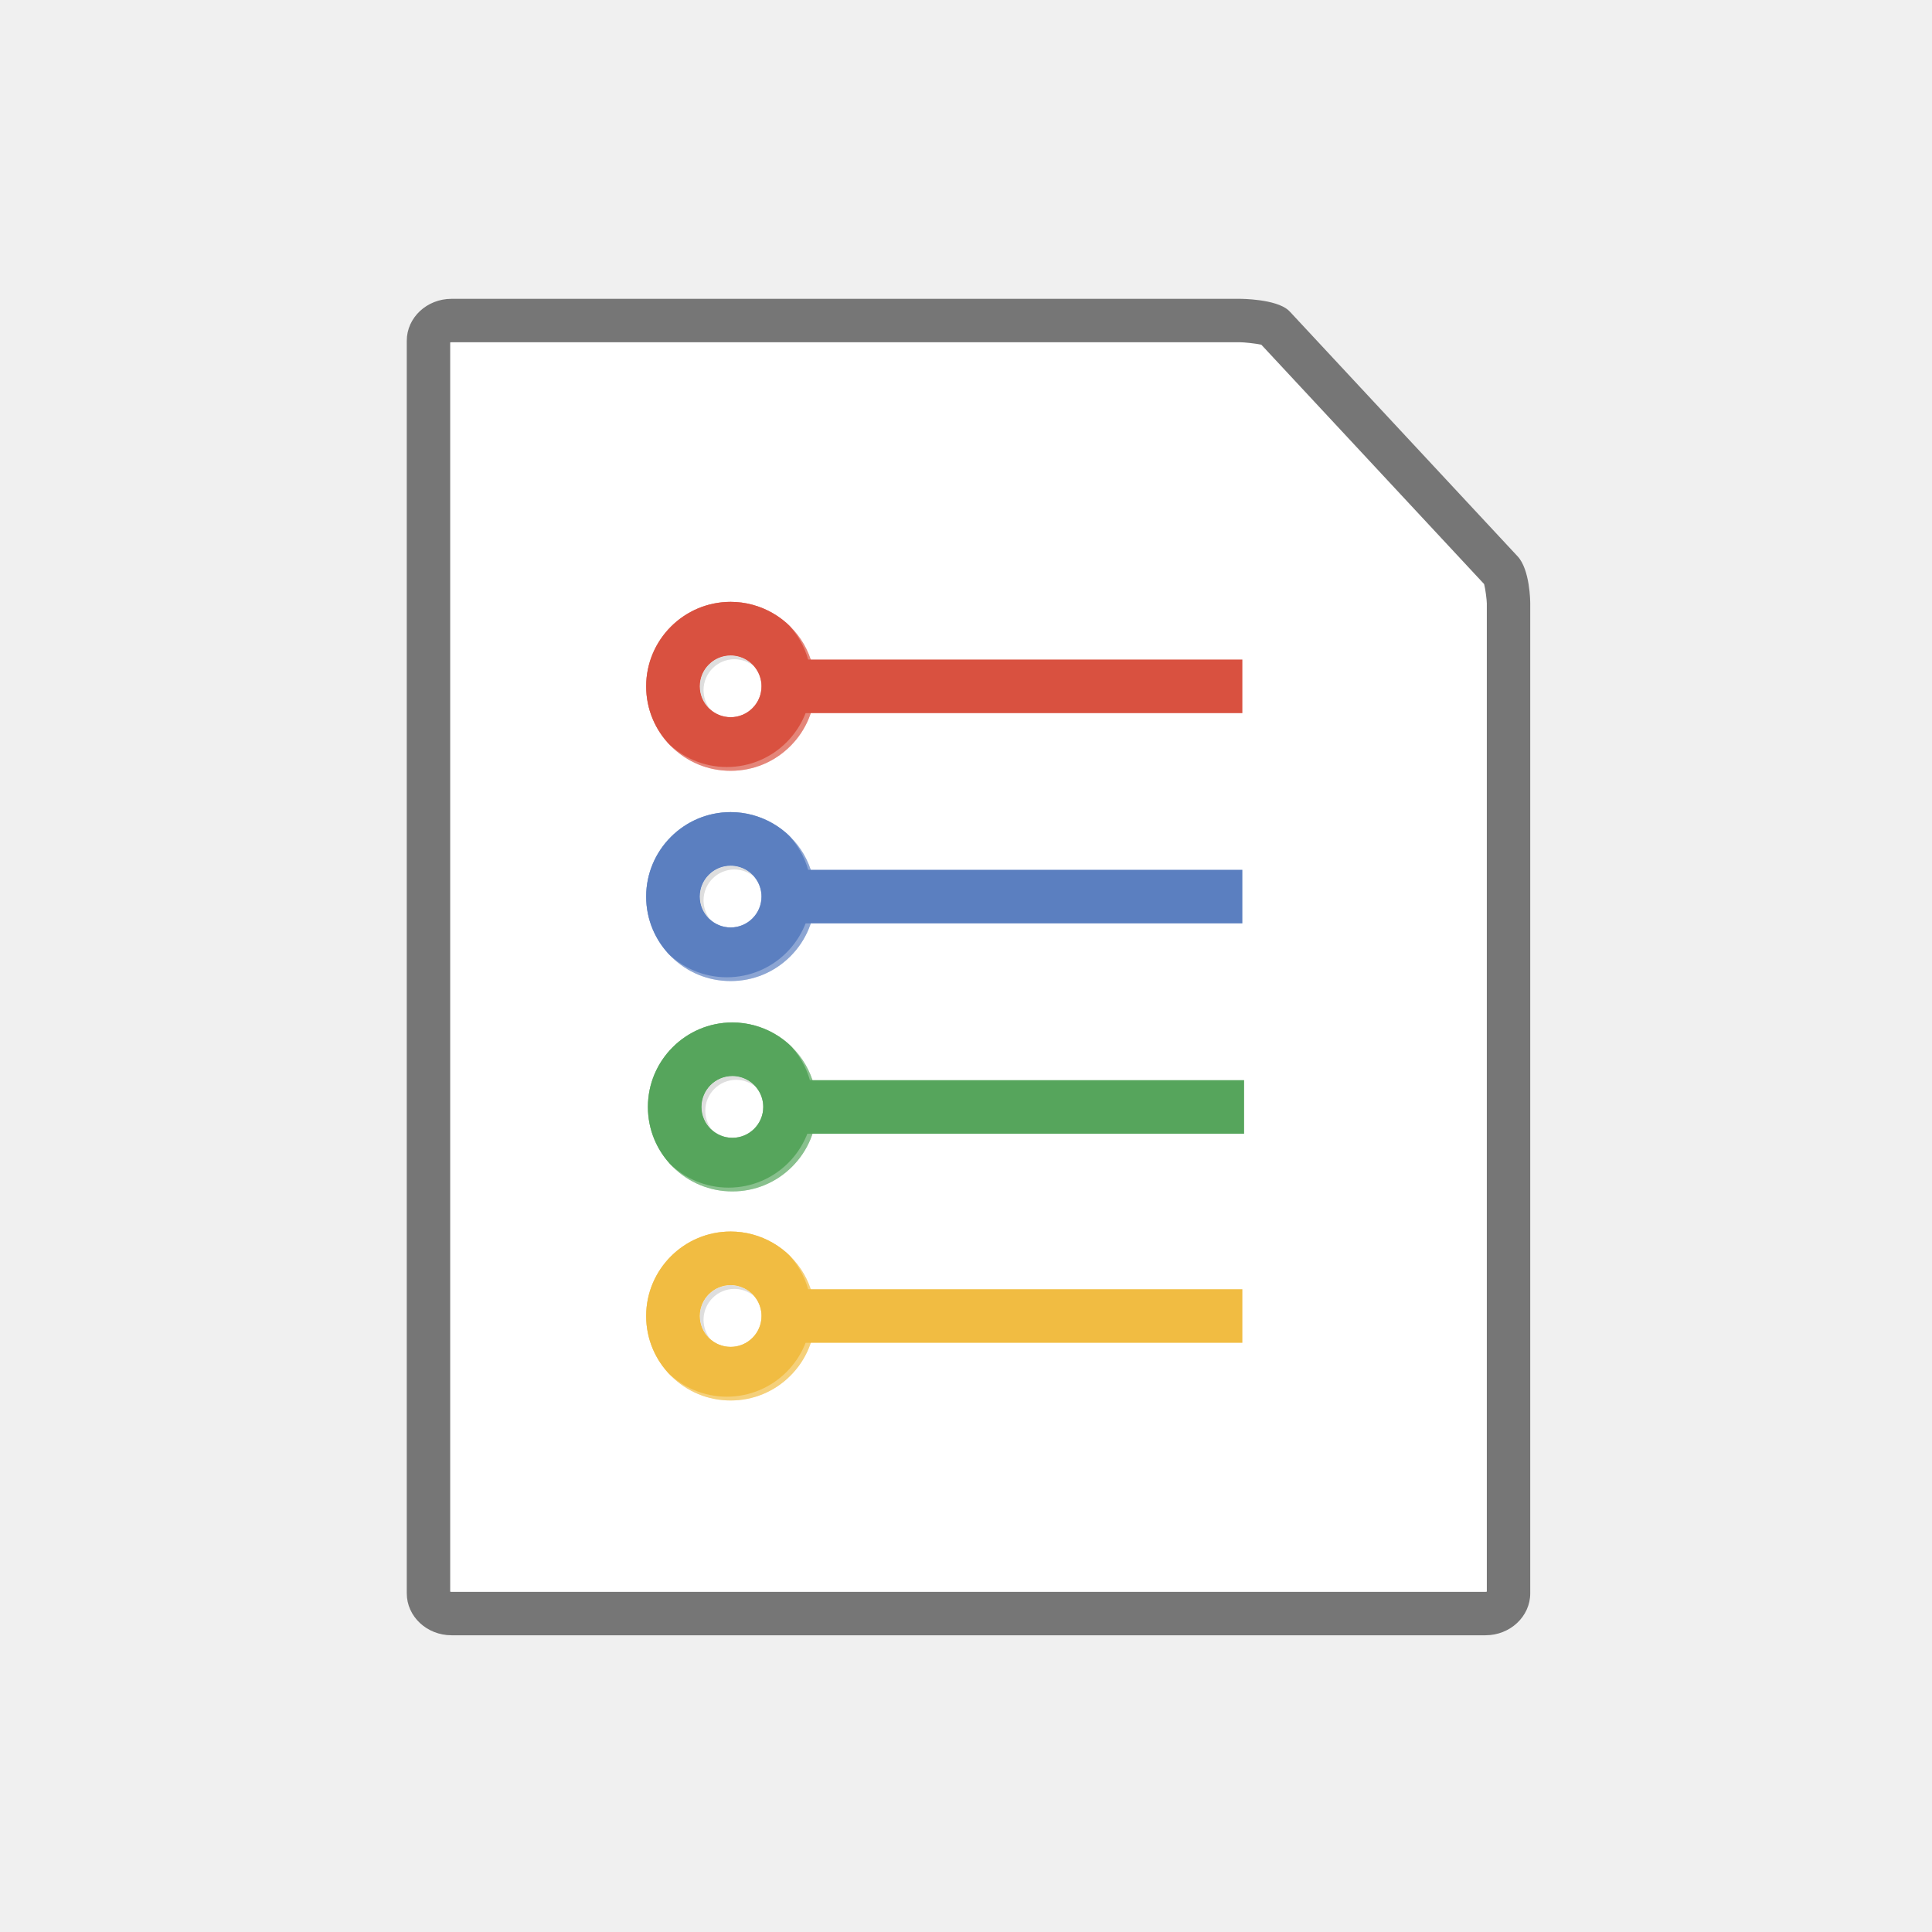
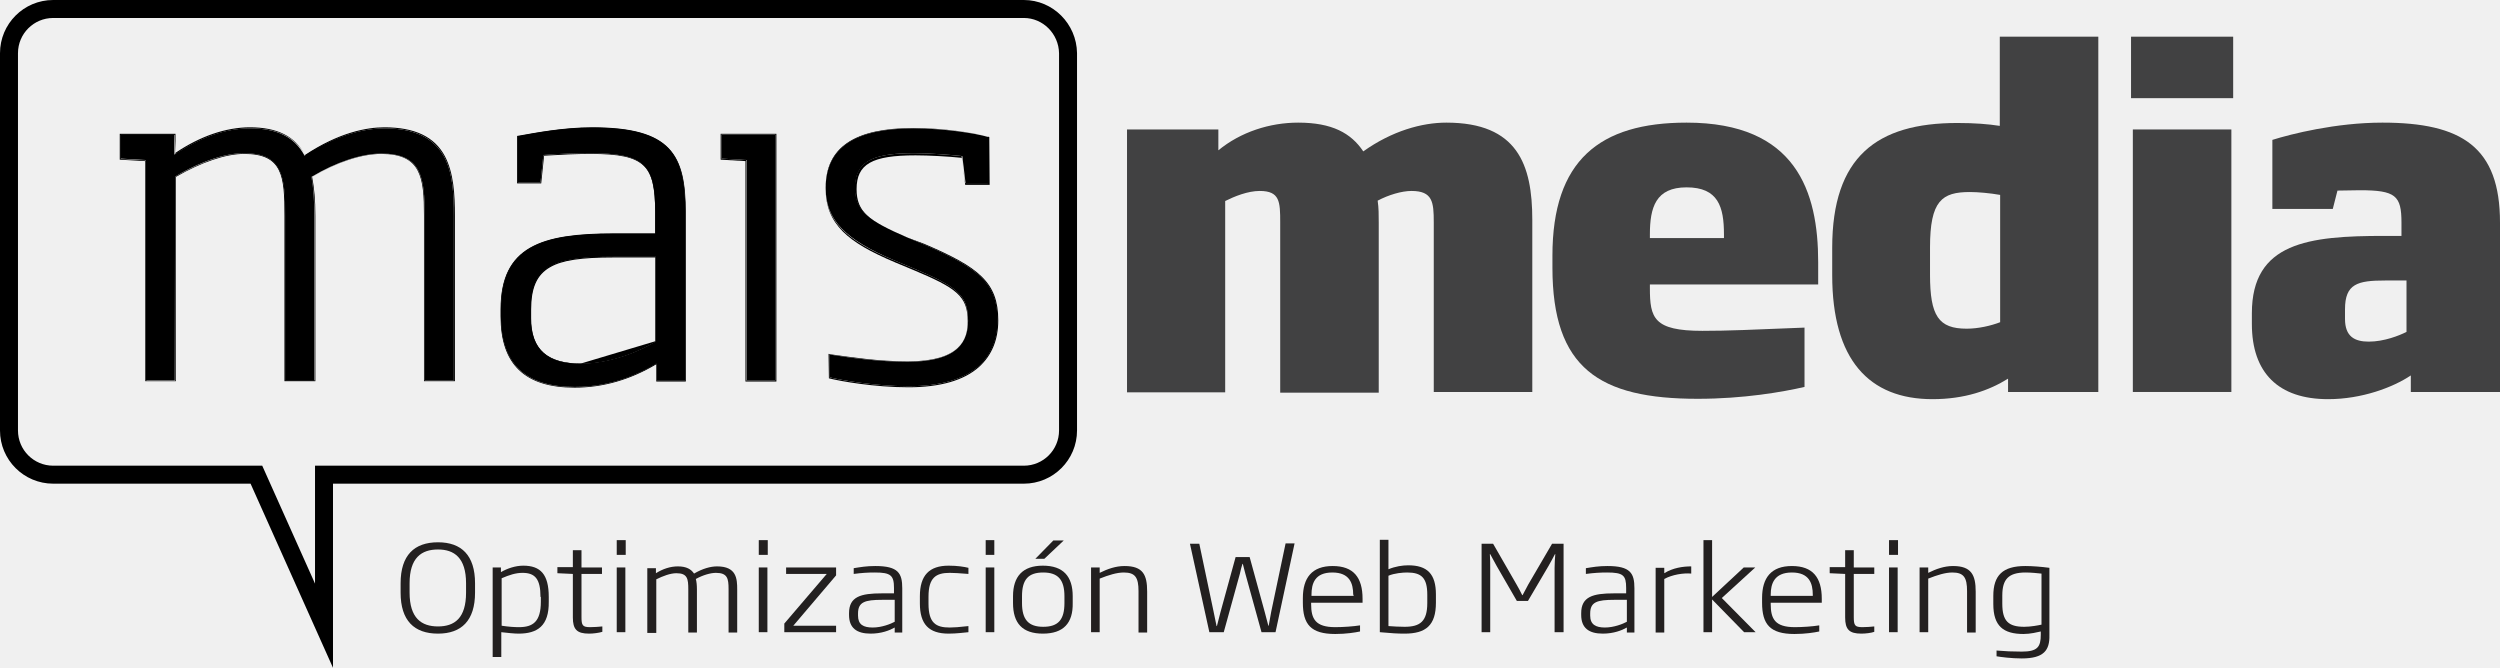
- <svg xmlns="http://www.w3.org/2000/svg" xmlns:xlink="http://www.w3.org/1999/xlink" version="1.1" id="Layer_1" x="0px" y="0px" viewBox="0 0 500 500" style="enable-background:new 0 0 500 500;" xml:space="preserve">
+ <svg xmlns="http://www.w3.org/2000/svg" xmlns:xlink="http://www.w3.org/1999/xlink" version="1.1" id="Layer_1" x="0px" y="0px" viewBox="0 0 695.2 185.6" style="enable-background:new 0 0 695.2 185.6;" xml:space="preserve">
+   <style type="text/css">
+ 	.st0{fill:none;stroke:#000000;stroke-width:5;stroke-miterlimit:10;}
+ 	.st1{fill:#414142;}
+ 	.st2{fill:#232020;}
+ 	.st3{enable-background:new    ;}
+ </style>
+   <path class="st0" d="M284.7,2.5H14.8C8,2.5,2.5,8,2.5,14.8v104.9c0,6.8,5.5,12.3,12.3,12.3h56.5l18.8,42v-42h0.2l0,0h194.4  c6.8,0,12.3-5.5,12.3-12.3V14.8C296.9,8,291.4,2.5,284.7,2.5z" />
+   <path class="st1" d="M398.7,109.1V61.8c0-5.6-0.3-8.7-6.2-8.7c-2.7,0-6.4,1.1-9.4,2.7c0.3,2,0.3,4,0.3,6.1v47.3H356V61.8  c0-5.7-0.1-8.7-5.7-8.7c-3.3,0-7,1.5-9.6,2.8v53.2h-27.3V36h25.4v5.8c6.2-5.1,14.3-7.7,22.2-7.7c9.4,0,14.7,2.9,18.1,8  c8-5.7,16.3-8,23.1-8c19.8,0,23.9,11.7,23.9,27v47.9H398.7z" />
+   <path class="st1" d="M479.4,65.2c0-7.7-1.6-13.1-10.4-13.1c-8.6,0-10.2,5.6-10.2,13.1v1h20.6V65.2z M458.8,79.1v1  c0,8.3,1,11.9,14.6,11.9c7.2,0,13.5-0.3,28.4-0.9v16.5c-6.1,1.4-16.9,3.3-29.7,3.3c-27.4,0-40.4-8.5-40.4-36.5v-3.3  c0-26.5,13.1-37,37.3-37c30.5,0,36.6,19.2,36.6,38.8v6.2H458.8z" />
+   <path class="st1" d="M556.2,54.2c-2.8-0.5-6.2-0.8-8.4-0.8c-7.8,0-11.1,2.4-11.1,15.4v7.6c0,11.5,2.4,15,10.2,15  c3.2,0,6.7-0.8,9.3-1.8V54.2z M558.4,109.1v-3.8c-5.3,3.3-12.1,5.7-21,5.7c-17.7,0-27.9-11-27.9-34.5v-7.6  c0-25.3,12.4-34.7,34.8-34.7c4.9,0,8.5,0.3,11.8,0.8V10.2h27.4v98.8H558.4z" />
+   <path class="st1" d="M593.1,109.1V36h27.4v73H593.1z M592.6,27.3V10.2H621v17.1H592.6z" />
+   <path class="st1" d="M669.1,78h-5.8c-7.7,0-11.2,0.9-11.2,8v2.7c0,4.9,2.7,6.3,6.6,6.3c4.3,0,8.5-1.7,10.5-2.7V78z M670.4,109.1  v-4.7c-4.9,3.3-13.6,6.6-23,6.6c-13.8,0-21.2-7.3-21.2-20.9v-3c0-19.7,15.8-21.5,36.8-21.5h4.8v-3.7c0-7.5-1.6-9-11.6-9  c-2.2,0-4,0.1-6.2,0.1l-1.3,5.1h-16.8V38.9c5.1-1.6,17.6-4.8,30.6-4.8c22.1,0,32.7,6.8,32.7,27.8v47.1H670.4z" />
  <g>
-     <path style="fill:#FFFFFF;" d="M116.853,421.972c-5.704,0-10.344-4.313-10.344-9.613V88.183   c0-5.3,4.64-9.612,10.344-9.612H320.858c3.035,0,9.396,0.55,11.751,2.63l0.354,0.344l58.905,63.291   c2.31,2.491,2.92,8.493,2.92,11.318v256.204c0,5.3-4.641,9.613-10.344,9.613H116.853z" />
+     <path class="st2" d="M129.6,162.2c0-7.1-3.3-9.4-7.8-9.4c-4.6,0-7.9,2.3-7.9,9.4v2.6c0,7.1,3.3,9.4,7.9,9.4c4.6,0,7.8-2.3,7.8-9.4   V162.2z M121.8,176.2c-6.6,0-10.4-3.6-10.4-11.4v-2.6c0-7.8,3.8-11.4,10.4-11.4c6.5,0,10.3,3.6,10.3,11.4v2.6   C132.1,172.6,128.3,176.2,121.8,176.2z" />
+     <path class="st2" d="M150.3,166c0-5-1.5-6.7-5-6.7c-1.9,0-3.7,0.6-5.8,1.5V174c2,0.3,3.5,0.4,4.8,0.4c3.9,0,6.1-1.5,6.1-7.1V166z    M144.2,176.2c-1.2,0-3-0.2-4.8-0.4v6.9h-2.4v-24.9h2.3v1.3c1.7-1,4-1.8,6.2-1.8c4.8,0,7.1,2.4,7.1,8.7v1.3   C152.7,174.1,149.4,176.2,144.2,176.2z" />
+     <path class="st2" d="M163.8,176.2c-3.4,0-4.5-1.2-4.5-4.5v-12.1l-4.3-0.2v-1.7h4.3V153h2.4v4.8h5.7v1.8h-5.7v12   c0,2.3,0.3,2.8,2.4,2.8c1,0,2.5-0.1,3.4-0.2v1.5C166.5,176,165,176.2,163.8,176.2z" />
+     <path class="st2" d="M171.5,154.3v-4.1h2.5v4.1H171.5z M171.5,175.8v-18h2.4v18H171.5z" />
+     <path class="st2" d="M202.6,175.8v-12c0-2.9-0.3-4.5-3.5-4.5c-1.5,0-3.6,0.6-5.6,1.7c0.2,0.8,0.3,1.7,0.3,2.9v12h-2.4v-12   c0-2.9-0.2-4.5-3.3-4.5c-1.7,0-3.8,0.8-5.6,1.7v14.9H180v-18h2.4v1.4c1.9-1.2,4-1.9,6.1-1.9c2.4,0,3.7,0.8,4.5,2   c2.4-1.4,4.6-2,6.4-2c5.4,0,5.6,3.4,5.6,6.4v12H202.6z" />
+     <path class="st2" d="M211,154.3v-4.1h2.5v4.1H211z M211,175.8v-18h2.4v18H211z" />
+     <polygon class="st2" points="218.1,175.8 218.1,173.4 229.9,159.6 218.6,159.6 218.6,157.8 232.5,157.8 232.5,160 220.6,174    232.5,174 232.5,175.8  " />
+     <path class="st2" d="M248.7,166.8h-3.4c-4.8,0-6.7,0.6-6.7,3.8v0.6c0,2.5,1.5,3.3,4.1,3.3c2.5,0,5-1,6.1-1.6V166.8z M248.8,175.8   v-1.3c-1.4,0.8-3.7,1.7-6.7,1.7c-3.9,0-6-1.6-6-5.2v-0.5c0-4.6,3.3-5.5,9.1-5.5h3.4v-1.5c0-3.5-0.9-4.3-5.3-4.3   c-2,0-3.6,0.1-5.9,0.4V158c1.9-0.3,3.5-0.6,6-0.6c6.4,0,7.5,2,7.5,6.2v12.3H248.8z" />
+     <path class="st2" d="M263.8,176.2c-5.5,0-8-2.6-8-8.4v-2c0-5.8,2.6-8.5,8-8.5c2.4,0,4.3,0.3,5.5,0.6v1.7c-2.4-0.2-4.1-0.3-5.2-0.3   c-3.8,0-5.9,1.3-5.9,6.6v2c0,5.4,2.1,6.6,5.9,6.6c1,0,2.7-0.1,5.2-0.4v1.7C268,175.9,266.1,176.2,263.8,176.2z" />
+     <path class="st2" d="M274.1,154.3v-4.1h2.4v4.1H274.1z M274.1,175.8v-18h2.4v18H274.1z" />
+     <path class="st2" d="M290.4,155.4h-2.5l5-5.1h2.9L290.4,155.4z M290,176.2c-5.7,0-8.3-2.9-8.3-8.5v-1.9c0-5.5,2.7-8.5,8.3-8.5   c5.7,0,8.3,3,8.3,8.5v1.9C298.4,173.3,295.7,176.2,290,176.2z M296,165.8c0-4.6-1.8-6.6-5.9-6.6c-4.1,0-5.9,1.9-5.9,6.6v1.9   c0,4.6,1.8,6.6,5.9,6.6c4.2,0,5.9-2,5.9-6.6V165.8z" />
+     <path class="st2" d="M316.6,175.8v-11.4c0-3.8-0.9-5.2-4.1-5.2c-1.9,0-4.2,0.7-6.7,1.7v14.9h-2.4v-18h2.4v1.5   c2.2-1.1,4.5-1.9,6.9-1.9c5.2,0,6.3,2.5,6.3,7.1v11.4H316.6z" />
+     <path class="st2" d="M354.7,175.8h-3.9l-4.5-16.3c-0.2-0.9-0.5-1.8-0.7-2.7h-0.1c-0.3,0.9-0.5,1.8-0.7,2.7l-4.5,16.3h-4l-5.4-24.6   h2.6l4,19c0.3,1.3,0.5,2.6,0.8,3.9h0.1c0.3-1.3,0.7-2.6,1-3.9l4.2-15.3h3.9l4.2,15.3c0.3,1.3,0.7,2.5,1,3.8h0.1   c0.2-1.4,0.5-2.5,0.7-3.9l4-19h2.5L354.7,175.8z" />
+     <path class="st2" d="M376.3,165.4c0-3.2-1-6.2-5.8-6.2c-4.9,0-5.8,3.1-5.8,6.2l0,0.3h11.7V165.4z M364.6,167.6v0.4   c0,4.1,1.2,6.4,6.7,6.4c2.2,0,5-0.2,6.9-0.5v1.7c-1.4,0.3-3.9,0.7-6.9,0.7c-6.8,0-9-2.7-9-8.7v-1.3c0-5.6,2.5-8.9,8.3-8.9   c5.8,0,8.3,3.2,8.3,9.1v1.1H364.6z" />
+     <path class="st2" d="M396.9,165.4c0-4.7-1.6-6.2-5.6-6.2c-1.2,0-3.6,0.2-5.2,0.9v14c1.4,0.1,3,0.2,4.5,0.2c4.3,0,6.3-1.5,6.3-6.6   V165.4z M390.6,176.2c-2,0-3.6-0.1-6.9-0.4v-25.7h2.4v8.2c1.9-0.8,3.9-1.1,5.5-1.1c5.3,0,7.7,2.4,7.7,8.1v2.3   C399.3,173.9,396.5,176.2,390.6,176.2z" />
+     <path class="st2" d="M432.3,175.8v-17.9c0-1.5,0.1-2.5,0.2-3.8h-0.1c-0.6,1.2-1.2,2.2-1.8,3.3l-5.7,9.7h-3.1l-5.6-9.7   c-0.6-1.1-1.2-2.2-1.8-3.3h-0.1c0.1,1.4,0.1,2.4,0.1,3.8v17.9h-2.4v-24.6h3.2l6.5,11.3c0.6,1,1.1,2,1.6,3h0.1c0.5-1,1.1-2,1.6-3   l6.6-11.3h3.2v24.6H432.3z" />
+     <path class="st2" d="M452.3,166.8h-3.4c-4.8,0-6.7,0.6-6.7,3.8v0.6c0,2.5,1.6,3.3,4.1,3.3c2.5,0,5-1,6.1-1.6V166.8z M452.4,175.8   v-1.3c-1.4,0.8-3.7,1.7-6.7,1.7c-3.9,0-6-1.6-6-5.2v-0.5c0-4.6,3.3-5.5,9.1-5.5h3.4v-1.5c0-3.5-0.8-4.3-5.3-4.3   c-1.9,0-3.6,0.1-5.9,0.4V158c1.9-0.3,3.5-0.6,6-0.6c6.4,0,7.5,2,7.5,6.2v12.3H452.4z" />
+     <path class="st2" d="M462.8,161v14.9h-2.4v-18h2.4v1.5c2.4-1.5,5.2-1.9,7.5-1.9v2C468.1,159.3,465,159.8,462.8,161z" />
+     <polygon class="st2" points="485,175.8 476.1,166.7 476.1,175.8 473.7,175.8 473.7,150.2 476.1,150.2 476.1,166 484.9,157.8    488.1,157.8 478.8,166.3 488.2,175.8  " />
+     <path class="st2" d="M504.1,165.4c0-3.2-1-6.2-5.8-6.2c-4.9,0-5.9,3.1-5.9,6.2l0,0.3h11.7V165.4z M492.4,167.6v0.4   c0,4.1,1.2,6.4,6.7,6.4c2.2,0,5-0.2,6.8-0.5v1.7c-1.4,0.3-3.9,0.7-6.9,0.7c-6.8,0-9-2.7-9-8.7v-1.3c0-5.6,2.5-8.9,8.3-8.9   c5.8,0,8.3,3.2,8.3,9.1v1.1H492.4z" />
+     <path class="st2" d="M517.6,176.2c-3.4,0-4.5-1.2-4.5-4.5v-12.1l-4.3-0.2v-1.7h4.3V153h2.4v4.8h5.7v1.8h-5.7v12   c0,2.3,0.3,2.8,2.4,2.8c1,0,2.5-0.1,3.3-0.2v1.5C520.4,176,518.8,176.2,517.6,176.2z" />
+     <path class="st2" d="M525.3,154.3v-4.1h2.5v4.1H525.3z M525.3,175.8v-18h2.4v18H525.3z" />
+     <path class="st2" d="M547,175.8v-11.4c0-3.8-0.9-5.2-4.1-5.2c-1.9,0-4.2,0.7-6.7,1.7v14.9h-2.4v-18h2.4v1.5   c2.2-1.1,4.5-1.9,6.9-1.9c5.1,0,6.3,2.5,6.3,7.1v11.4H547z" />
+     <path class="st2" d="M567.6,159.5c-0.9-0.1-2.8-0.3-4.3-0.3c-4.8,0-6.5,1.9-6.5,6.4v2.3c0,4.8,1.7,6.4,6.1,6.4   c1.8,0,3.9-0.4,4.8-0.6V159.5z M562.2,183.1c-2.8,0-5.9-0.4-7-0.6v-1.6c2.2,0.2,4.6,0.3,7,0.3c4.4,0,5.3-1.3,5.3-4.7v-0.9   c-0.9,0.2-2.9,0.7-4.8,0.7c-5.6,0-8.4-2.2-8.4-8.3v-2.3c0-5.7,2.6-8.3,8.9-8.3c1.9,0,4.5,0.2,6.7,0.5v18.7   C570,180.8,568.4,183.1,562.2,183.1z" />
+   </g>
+   <g>
    <g>
-       <g>
+       <g class="st3">
        <g>
-           <path style="fill:#767676;" d="M384.445,423.207H116.852c-6.384,0-11.579-4.866-11.579-10.847V88.183      c0-5.98,5.195-10.846,11.579-10.846h204.006c0.377,0,9.279,0.033,12.568,2.939l0.395,0.383l58.951,63.337      c3.213,3.465,3.251,11.792,3.251,12.159v256.204C396.023,418.341,390.828,423.207,384.445,423.207z       M116.508,411.919c0.085,0.028,0.2,0.053,0.344,0.053h267.592c0.144,0,0.258-0.025,0.344-0.053V156.156      c-0.008-0.903-0.359-3.735-0.703-5.004l-57.653-61.942c-1.465-0.318-4.453-0.639-5.574-0.639H116.852      c-0.143,0-0.259,0.024-0.344,0.053V411.919z M383.961,150.77L383.961,150.77L383.961,150.77z M327.032,89.371      v0.001V89.371z" />
+           <polygon points="230.6,98.6 230.6,98.6 231.4,98.7 231.4,98.7     " />
+         </g>
+         <g>
+           <polygon points="230.3,98.3 230.3,98.3 231.4,98.5 231.4,98.5     " />
+         </g>
+         <g>
+           <polygon points="248.9,72.6 248.9,72.6 253.7,74.6 253.7,74.6     " />
+         </g>
+         <g>
+           <polygon points="252.1,66 252.1,66 256.9,68 256.9,68     " />
+         </g>
+         <g>
+           <polygon points="252.2,65.8 252.2,65.8 257,67.8 257,67.8     " />
+         </g>
+         <g>
+           <rect x="268.4" y="50.8" width="6.3" height="0" />
+         </g>
+         <g>
+           <polygon points="267.5,43.4 267.5,43.4 268.4,50.8 268.4,50.8     " />
+         </g>
+         <g>
+           <path d="M254.1,35.7c8.4,0,17.4,1.4,20.7,2.4v12.8h-6.3l-0.9-7.5c-3.8-0.4-9.5-0.8-13.1-0.8c-10.6,0-16.7,1.6-16.7,9.6      c0,6.5,3.6,9.1,14.4,13.8l4.8,2c15,6.5,20.4,10.6,20.4,21.1c0,5.3-1.8,9.6-5.2,12.7c-4.2,3.7-10.8,5.6-19.6,5.6      c-9.3,0-18.7-1.7-22-2.5v-6.3l0.8,0.1c5.1,0.8,12.8,1.9,20.9,1.9c11.5,0,16.9-3.6,16.9-11.4c0-7.2-3.1-9.5-15.5-14.7l-4.8-2      c-14-5.9-19.3-11.4-19.3-20.3C229.7,41.1,237.6,35.7,254.1,35.7z" />
+         </g>
+         <g>
+           <path d="M257,67.8c15.2,6.5,20.6,10.7,20.6,21.3c0,5.4-1.8,9.7-5.3,12.9c-4.2,3.8-10.9,5.7-19.7,5.7c-9.4,0-19-1.7-22.1-2.5      l-0.1-6.8l1.1,0.2c5.1,0.7,12.8,1.9,20.9,1.9c14.9,0,16.7-6.3,16.7-11.1c0-7.1-3.1-9.3-15.3-14.4l-4.8-2      c-7.1-3-11.6-5.6-14.6-8.6c-3.3-3.3-4.8-7.1-4.8-11.9c0-11.3,8.1-16.8,24.6-16.8c8.5,0,17.6,1.4,20.9,2.4l0.1,13.3h-6.8      l-0.9-7.5c-3.7-0.4-9.3-0.7-12.9-0.7c-12.1,0-16.4,2.4-16.4,9.4c0,6.4,3.5,9,14.2,13.5L257,67.8z M272.1,101.8      c3.4-3.1,5.2-7.4,5.2-12.7c0-10.5-5.3-14.6-20.4-21.1l-4.8-2c-10.8-4.6-14.4-7.3-14.4-13.8c0-8,6.1-9.6,16.7-9.6      c3.6,0,9.3,0.4,13,0.8l1,7.5h6.3V38c-3.4-1-12.3-2.4-20.7-2.4c-16.4,0-24.4,5.4-24.4,16.6c0,9,5.2,14.5,19.3,20.3l4.8,2      c12.4,5.2,15.5,7.4,15.5,14.7c0,7.8-5.4,11.4-16.9,11.4c-8.1,0-15.8-1.1-20.9-1.9l-0.8-0.1v6.3c3.2,0.8,12.7,2.5,22,2.5      C261.4,107.4,267.9,105.5,272.1,101.8" />
        </g>
      </g>
    </g>
+   </g>
+   <g>
    <g>
-       <g>
-         <path style="fill:#5B7FC0;" d="M189.087,210.175l0.001-0.001c7.775,0.001,15.03,4.186,18.932,10.923     c1.918,3.316,2.93,7.101,2.929,10.938c0,5.839-2.273,11.33-6.403,15.46     c-4.129,4.129-9.619,6.403-15.458,6.403c-5.839,0-11.328-2.273-15.458-6.403s-6.403-9.619-6.406-15.463     c0.001-6.025,2.454-11.49,6.412-15.447C177.595,212.627,183.06,210.174,189.087,210.175z M197.08,232.033     c0.001-1.404-0.369-2.787-1.063-3.989c-1.429-2.468-4.083-3.999-6.93-4.002c-4.408,0.002-7.993,3.588-7.993,7.993     c0,2.136,0.832,4.143,2.343,5.654c1.508,1.508,3.516,2.34,5.65,2.341c2.136,0,4.144-0.831,5.654-2.34     S197.082,234.172,197.08,232.033z" />
-         <path style="opacity:0.3;fill:#FFFFFF;" d="M189.09,210.176c7.776,0,15.028,4.183,18.926,10.915     c1.92,3.314,2.938,7.099,2.935,10.946c0.002,12.064-9.806,21.864-21.861,21.861     c-12.055,0.002-21.864-9.807-21.861-21.861c0-6.029,2.452-11.492,6.412-15.452     C177.598,212.628,183.061,210.176,189.09,210.176z M197.084,232.037c0-1.408-0.371-2.789-1.07-3.996     c-1.427-2.466-4.08-3.998-6.924-3.998c-4.401-0.005-7.992,3.582-7.994,7.994     c0.002,4.408,3.587,7.992,7.994,7.994c2.203,0,4.202-0.898,5.648-2.344     C196.186,236.239,197.084,234.24,197.084,232.037z" />
+       <g class="st3">
        <g>
-           <defs>
-             <path id="SVGID_1_" d="M194.738,237.688c-1.446,1.446-3.445,2.344-5.648,2.344       c-4.408-0.002-7.992-3.587-7.994-7.994c0.002-4.412,3.594-7.999,7.994-7.994c2.844,0,5.497,1.532,6.924,3.998       c0.699,1.207,1.07,2.588,1.07,3.996C197.084,234.24,196.186,236.239,194.738,237.688z" />
-           </defs>
-           <clipPath id="SVGID_2_">
-             <use xlink:href="#SVGID_1_" style="overflow:visible;" />
-           </clipPath>
-           <path style="clip-path:url(#SVGID_2_);fill:#FFFFFF;" d="M190.07,225.024c-4.401-0.005-7.992,3.582-7.994,7.994      c0.001,1.955,0.709,3.745,1.878,5.135c-1.745-1.467-2.857-3.663-2.859-6.116      c0.002-4.412,3.594-7.999,7.994-7.994c2.38-0,4.616,1.083,6.122,2.879      C193.788,225.725,191.977,225.024,190.07,225.024z" />
-           <path style="opacity:0.13;clip-path:url(#SVGID_2_);fill:#020202;" d="M190.07,225.024      c-4.401-0.005-7.992,3.582-7.994,7.994c0.001,1.955,0.709,3.745,1.878,5.135      c-1.745-1.467-2.857-3.663-2.859-6.116c0.002-4.412,3.594-7.999,7.994-7.994c2.38-0,4.616,1.083,6.122,2.879      C193.788,225.725,191.977,225.024,190.07,225.024z" />
+           <rect x="40.7" y="105.8" width="8" height="0" />
        </g>
        <g>
-           <defs>
-             <path id="SVGID_3_" d="M189.09,210.176c7.776,0,15.028,4.183,18.926,10.915c1.92,3.314,2.938,7.099,2.935,10.946       c0.002,12.064-9.806,21.864-21.861,21.861c-12.055,0.002-21.864-9.807-21.861-21.861       c0-6.029,2.452-11.492,6.412-15.452C177.598,212.628,183.061,210.176,189.09,210.176z M197.084,232.037       c0-1.408-0.371-2.789-1.07-3.996c-1.427-2.466-4.08-3.998-6.924-3.998c-4.401-0.005-7.992,3.582-7.994,7.994       c0.002,4.408,3.587,7.992,7.994,7.994c2.203,0,4.202-0.898,5.648-2.344       C196.186,236.239,197.084,234.24,197.084,232.037z" />
-           </defs>
-           <clipPath id="SVGID_4_">
-             <use xlink:href="#SVGID_3_" style="overflow:visible;" />
-           </clipPath>
-           <path style="clip-path:url(#SVGID_4_);fill:#5B7FC0;" d="M172.66,215.605c-3.96,3.96-6.412,9.424-6.412,15.452      c-0.002,12.055,9.807,21.864,21.861,21.861c12.055,0.002,21.864-9.797,21.861-21.861      c0.002-3.848-1.015-7.633-2.935-10.946c-3.898-6.732-11.15-10.915-18.926-10.915      C182.081,209.195,176.617,211.647,172.66,215.605z" />
+           <rect x="118.1" y="105.8" width="8.1" height="0" />
+         </g>
+         <g>
+           <rect x="79.3" y="105.8" width="8.1" height="0" />
+         </g>
+         <g>
+           <polygon points="33.6,44.1 33.6,44.1 40.7,44.5 40.7,44.5     " />
+         </g>
+         <g>
+           <rect x="33.6" y="37.4" width="15" height="0" />
+         </g>
+         <g>
+           <rect x="33.3" y="37.2" width="15.5" height="0" />
+         </g>
+         <g>
+           <path d="M107,35.7c8.2,0,13.6,2.6,16.5,7.9c2.5,4.7,2.7,10.7,2.7,16.5v45.7h-8.1V60.1c0-10.8-0.8-17.4-12.1-17.4      c-5.5,0-12.6,2.4-19.4,6.5c0.6,3.3,0.8,6.5,0.8,11v45.7h-8.1V60.1c0-5.3-0.1-9.9-1.7-12.9C76,44,73,42.6,67.8,42.6      c-7,0-15,4-19.1,6.5l-0.1,56.7h-8V44.5l-7.1-0.4v-6.7h15V43c7.1-4.8,14.2-7.3,21-7.3c7.6,0,12.4,2.4,15.2,7.6      C94.4,37,102.1,35.7,107,35.7z" />
+         </g>
+         <g>
+           <path d="M123.7,43.4c2.5,4.7,2.8,10.8,2.8,16.6v46h-8.6v-46c0-10.7-0.8-17.2-11.9-17.2c-5.4,0-12.4,2.3-19.2,6.4      c0.6,3.1,0.9,6.4,0.9,10.8v46h-8.6v-46c0-11-0.5-17.2-11.2-17.2c-5.1,0-11.9,2.3-19,6.4v56.8h-8.5V44.8l-7.1-0.4v-7.2h15.5v5.3      c6.8-4.6,14-7.1,20.7-7.1c7.6,0,12.6,2.5,15.3,7.7c9.5-6.3,17.2-7.7,22.1-7.7C115.3,35.4,120.8,38,123.7,43.4z M126.2,105.8      V60.1c0-5.8-0.2-11.8-2.7-16.5c-2.9-5.3-8.2-7.9-16.5-7.9c-4.8,0-12.6,1.3-22,7.7c-2.9-5.3-7.7-7.7-15.4-7.7      c-6.7,0-13.9,2.5-20.8,7.2l-0.2-5.4h-15v6.7l7.1,0.4v61.3h8V49.1c4.2-2.4,12.2-6.5,19.2-6.5c5.2,0,8.2,1.4,9.8,4.6      c1.5,3,1.7,7.6,1.7,12.9v45.7h8.1V60.1c0-4.5-0.3-7.7-0.9-10.8c6.9-4.2,13.9-6.6,19.4-6.6c11.3,0,12.1,6.6,12.1,17.4v45.7H126.2      " />
        </g>
      </g>
-       <rect x="198.895" y="225.104" style="fill:#5B7FC0;" width="122.627" height="13.867" />
    </g>
+   </g>
+   <path d="M182.3,71.4h-11.6c-16.5,0-23.1,2.3-23.1,14.5v2.4c0,9.5,5.3,12.8,13.9,12.8c8.6,0,17.1-3.8,20.9-6.2V71.4z M182.7,105.9  V101c-4.8,2.9-12.6,6.6-22.9,6.6c-13.4,0-20.5-6.1-20.5-19.7V86c0-17.4,11.2-21,31.3-21h11.6v-5.8c0-13.4-2.9-16.6-18.2-16.6  c-3.6,0-7.5,0.1-12.9,0.5l-0.8,7.7H144V37.9c4.7-0.9,12.4-2.4,20.7-2.4c21.9,0,25.9,7.5,25.9,23.6v46.8H182.7z" />
+   <g>
    <g>
-       <path style="fill:#D95140;" d="M189.087,155.761l0.001-0.001c7.775,0.001,15.03,4.186,18.932,10.923    c1.918,3.316,2.93,7.101,2.929,10.938c0,5.839-2.273,11.33-6.403,15.46c-4.129,4.129-9.619,6.403-15.458,6.403    c-5.839,0-11.328-2.273-15.458-6.403s-6.403-9.619-6.406-15.463c0.001-6.025,2.454-11.49,6.412-15.447    C177.595,158.213,183.06,155.76,189.087,155.761z M197.08,177.619c0.001-1.404-0.369-2.787-1.063-3.989    c-1.429-2.468-4.083-3.999-6.93-4.002c-4.408,0.002-7.993,3.588-7.993,7.993c0,2.136,0.832,4.143,2.343,5.654    c1.508,1.508,3.516,2.34,5.65,2.341c2.136,0,4.144-0.831,5.654-2.34    C196.251,181.767,197.082,179.758,197.08,177.619z" />
-       <path style="opacity:0.3;fill:#FFFFFF;" d="M189.09,155.762c7.776,0,15.028,4.183,18.926,10.915    c1.92,3.313,2.938,7.099,2.935,10.946c0.002,12.064-9.806,21.864-21.861,21.861    c-12.055,0.002-21.864-9.807-21.861-21.861c0-6.029,2.452-11.492,6.412-15.452    C177.598,158.213,183.061,155.762,189.09,155.762z M197.084,177.623c0-1.408-0.371-2.789-1.07-3.996    c-1.427-2.466-4.08-3.998-6.924-3.998c-4.401-0.005-7.992,3.582-7.994,7.994    c0.002,4.408,3.587,7.992,7.994,7.994c2.203,0,4.202-0.898,5.648-2.344    C196.186,181.825,197.084,179.826,197.084,177.623z" />
-       <g>
-         <defs>
-           <path id="SVGID_5_" d="M194.738,183.273c-1.446,1.446-3.445,2.344-5.648,2.344      c-4.408-0.002-7.992-3.587-7.994-7.994c0.002-4.412,3.594-7.999,7.994-7.994c2.844,0,5.497,1.532,6.924,3.998      c0.699,1.207,1.07,2.588,1.07,3.996C197.084,179.826,196.186,181.825,194.738,183.273z" />
-         </defs>
-         <clipPath id="SVGID_6_">
-           <use xlink:href="#SVGID_5_" style="overflow:visible;" />
-         </clipPath>
-         <path style="clip-path:url(#SVGID_6_);fill:#FFFFFF;" d="M190.07,170.609c-4.401-0.005-7.992,3.582-7.994,7.994     c0.001,1.955,0.709,3.745,1.878,5.135c-1.745-1.467-2.857-3.663-2.859-6.116c0.002-4.412,3.594-7.999,7.994-7.994     c2.38-0,4.616,1.083,6.122,2.879C193.788,171.31,191.977,170.609,190.07,170.609z" />
-         <path style="opacity:0.13;clip-path:url(#SVGID_6_);fill:#020202;" d="M190.07,170.609     c-4.401-0.005-7.992,3.582-7.994,7.994c0.001,1.955,0.709,3.745,1.878,5.135     c-1.745-1.467-2.857-3.663-2.859-6.116c0.002-4.412,3.594-7.999,7.994-7.994c2.38-0,4.616,1.083,6.122,2.879     C193.788,171.31,191.977,170.609,190.07,170.609z" />
-       </g>
-       <g>
-         <defs>
-           <path id="SVGID_7_" d="M189.09,155.762c7.776,0,15.028,4.183,18.926,10.915c1.92,3.313,2.938,7.099,2.935,10.946      c0.002,12.064-9.806,21.864-21.861,21.861c-12.055,0.002-21.864-9.807-21.861-21.861      c0-6.029,2.452-11.492,6.412-15.452C177.598,158.213,183.061,155.762,189.09,155.762z M197.084,177.623      c0-1.408-0.371-2.789-1.07-3.996c-1.427-2.466-4.08-3.998-6.924-3.998c-4.401-0.005-7.992,3.582-7.994,7.994      c0.002,4.408,3.587,7.992,7.994,7.994c2.203,0,4.202-0.898,5.648-2.344      C196.186,181.825,197.084,179.826,197.084,177.623z" />
-         </defs>
-         <clipPath id="SVGID_8_">
-           <use xlink:href="#SVGID_7_" style="overflow:visible;" />
-         </clipPath>
-         <path style="clip-path:url(#SVGID_8_);fill:#D95140;" d="M172.66,161.19c-3.96,3.96-6.412,9.424-6.412,15.452     c-0.002,12.055,9.807,21.864,21.861,21.861c12.055,0.002,21.864-9.797,21.861-21.861     c0.002-3.847-1.015-7.633-2.935-10.946c-3.898-6.732-11.15-10.915-18.926-10.915     C182.081,154.781,176.617,157.233,172.66,161.19z" />
-       </g>
-       <rect x="198.895" y="170.69" style="fill:#D95140;" width="122.627" height="13.867" />
-     </g>
-     <g>
-       <g>
-         <path style="fill:#56A55C;" d="M189.538,264.615l0.001-0.001c7.775,0.001,15.029,4.186,18.932,10.924     c1.918,3.316,2.93,7.101,2.929,10.938c0,5.839-2.273,11.33-6.403,15.46     c-4.129,4.129-9.619,6.403-15.458,6.403c-5.839,0-11.328-2.273-15.458-6.403c-4.13-4.13-6.403-9.619-6.406-15.463     c0.001-6.025,2.454-11.49,6.412-15.447C178.046,267.066,183.511,264.613,189.538,264.615z M197.531,286.472     c0.001-1.404-0.369-2.787-1.063-3.989c-1.429-2.468-4.083-3.999-6.93-4.002c-4.408,0.002-7.993,3.588-7.993,7.993     c0,2.136,0.832,4.143,2.343,5.654c1.508,1.508,3.516,2.34,5.65,2.341c2.136,0,4.144-0.831,5.654-2.34     C196.701,290.62,197.532,288.611,197.531,286.472z" />
-         <path style="opacity:0.3;fill:#FFFFFF;" d="M189.54,264.615c7.776,0,15.028,4.183,18.926,10.915     c1.92,3.313,2.938,7.099,2.935,10.946c0.002,12.064-9.806,21.864-21.861,21.861     c-12.055,0.002-21.864-9.806-21.861-21.861c0-6.029,2.452-11.492,6.412-15.452     C178.048,267.067,183.512,264.615,189.54,264.615z M197.534,286.476c0-1.408-0.371-2.789-1.07-3.996     c-1.427-2.466-4.08-3.998-6.924-3.998c-4.401-0.005-7.992,3.582-7.994,7.994     c0.002,4.408,3.587,7.992,7.994,7.994c2.203,0,4.202-0.898,5.648-2.344     C196.637,290.678,197.534,288.679,197.534,286.476z" />
+       <g class="st3">
        <g>
-           <defs>
-             <path id="SVGID_9_" d="M195.188,292.127c-1.446,1.446-3.445,2.344-5.648,2.344       c-4.408-0.002-7.992-3.587-7.994-7.994c0.002-4.412,3.594-7.999,7.994-7.994c2.844,0,5.497,1.532,6.924,3.998       c0.699,1.207,1.07,2.588,1.07,3.996C197.534,288.679,196.637,290.678,195.188,292.127z" />
-           </defs>
-           <clipPath id="SVGID_10_">
-             <use xlink:href="#SVGID_9_" style="overflow:visible;" />
-           </clipPath>
-           <path style="clip-path:url(#SVGID_10_);fill:#FFFFFF;" d="M190.521,279.463c-4.401-0.005-7.992,3.582-7.994,7.994      c0.001,1.955,0.709,3.745,1.878,5.135c-1.745-1.467-2.857-3.663-2.859-6.116      c0.002-4.412,3.594-7.999,7.994-7.994c2.38-0,4.616,1.083,6.122,2.879      C194.239,280.164,192.428,279.463,190.521,279.463z" />
-           <path style="opacity:0.13;clip-path:url(#SVGID_10_);fill:#020202;" d="M190.521,279.463      c-4.401-0.005-7.992,3.582-7.994,7.994c0.001,1.955,0.709,3.745,1.878,5.135      c-1.745-1.467-2.857-3.663-2.859-6.116c0.002-4.412,3.594-7.999,7.994-7.994      c2.38-0,4.616,1.083,6.122,2.879C194.239,280.164,192.428,279.463,190.521,279.463z" />
+           <rect x="182.8" y="105.8" width="7.7" height="0" />
        </g>
        <g>
-           <defs>
-             <path id="SVGID_11_" d="M189.54,264.615c7.776,0,15.028,4.183,18.926,10.915       c1.92,3.313,2.938,7.099,2.935,10.946c0.002,12.064-9.806,21.864-21.861,21.861       c-12.055,0.002-21.864-9.806-21.861-21.861c0-6.029,2.452-11.492,6.412-15.452       C178.048,267.067,183.512,264.615,189.54,264.615z M197.534,286.476c0-1.408-0.371-2.789-1.07-3.996       c-1.427-2.466-4.08-3.998-6.924-3.998c-4.401-0.005-7.992,3.582-7.994,7.994       c0.002,4.408,3.587,7.992,7.994,7.994c2.203,0,4.202-0.898,5.648-2.344       C196.637,290.678,197.534,288.679,197.534,286.476z" />
-           </defs>
-           <clipPath id="SVGID_12_">
-             <use xlink:href="#SVGID_11_" style="overflow:visible;" />
-           </clipPath>
-           <path style="clip-path:url(#SVGID_12_);fill:#56A55C;" d="M173.11,270.044c-3.96,3.96-6.412,9.424-6.412,15.452      c-0.002,12.055,9.807,21.864,21.861,21.861c12.055,0.002,21.864-9.797,21.861-21.861      c0.002-3.847-1.015-7.633-2.935-10.946c-3.898-6.732-11.15-10.915-18.926-10.915      C182.531,263.635,177.068,266.086,173.11,270.044z" />
+           <polygon points="161.4,101 161.4,101 182.2,94.9 182.2,94.9     " />
+         </g>
+         <g>
+           <path d="M152.8,74c3.4-1.9,8.5-2.7,17.8-2.7h11.8V95c-3.7,2.3-12.2,6.2-21,6.2c-9.6,0-14-4.1-14-12.9V86      C147.4,79.8,149.1,76.1,152.8,74z M182.2,94.9V71.6h-11.5c-9.3,0-14.4,0.8-17.7,2.7c-3.7,2.1-5.3,5.7-5.3,11.8v2.4      c0,8.6,4.4,12.6,13.8,12.6L182.2,94.9" />
+         </g>
+         <g>
+           <rect x="170.7" y="71.3" width="11.8" height="0" />
+         </g>
+         <g>
+           <rect x="170.7" y="64.9" width="11.5" height="0" />
+         </g>
+         <g>
+           <rect x="144.1" y="50.7" width="6.2" height="0" />
+         </g>
+         <g>
+           <polygon points="150.3,50.7 150.3,50.7 151.1,43 151.1,43     " />
+         </g>
+         <g>
+           <path d="M164.7,35.4c22.1,0,26,7.7,26,23.8v46.9h-8.2v-4.8c-7.2,4.3-14.8,6.5-22.7,6.5c-13.9,0-20.6-6.5-20.6-19.8V86      c0-17.6,11.5-21.1,31.5-21.1h11.5v-5.7c0-7.3-0.9-11-3.3-13.2c-2.5-2.3-6.6-3.2-14.8-3.2c-3.8,0-7.8,0.2-12.8,0.5l-0.8,7.7h-6.7      V37.8l0.6-0.1C149,36.9,156.7,35.4,164.7,35.4z M190.5,105.8V59.2c0-15.9-3.9-23.5-25.8-23.5c-8,0-15.4,1.4-20.2,2.3l-0.4,0.1      v12.7h6.2l0.8-7.7c5.1-0.4,9.1-0.5,13-0.5c15.1,0,18.3,3,18.3,16.7v5.9h-11.8c-19.8,0-31.2,3.4-31.2,20.9v1.9      c0,13.2,6.7,19.6,20.3,19.6c7.9,0,15.6-2.2,22.8-6.6l0.2-0.1v5H190.5" />
        </g>
      </g>
-       <rect x="199.346" y="279.544" style="fill:#56A55C;" width="122.627" height="13.867" />
    </g>
+   </g>
+   <g>
    <g>
-       <g>
-         <path style="fill:#F1BC42;" d="M189.087,318.721l0.001-0.001c7.775,0.001,15.03,4.186,18.932,10.923     c1.918,3.316,2.93,7.101,2.929,10.938c0,5.839-2.273,11.331-6.403,15.46     c-4.129,4.129-9.619,6.403-15.458,6.403c-5.839,0-11.328-2.273-15.458-6.403c-4.13-4.13-6.403-9.619-6.406-15.463     c0.001-6.025,2.454-11.49,6.412-15.447C177.595,321.172,183.06,318.72,189.087,318.721z M197.08,340.578     c0.001-1.404-0.369-2.787-1.063-3.989c-1.429-2.468-4.083-3.999-6.93-4.002c-4.408,0.002-7.993,3.588-7.993,7.993     c0,2.136,0.832,4.143,2.343,5.654c1.508,1.508,3.516,2.34,5.65,2.341c2.136,0,4.144-0.831,5.654-2.34     S197.082,342.718,197.08,340.578z" />
-         <path style="opacity:0.3;fill:#FFFFFF;" d="M189.09,318.721c7.776,0,15.028,4.183,18.926,10.915     c1.92,3.314,2.938,7.099,2.935,10.946c0.002,12.064-9.806,21.864-21.861,21.861     c-12.055,0.002-21.864-9.806-21.861-21.861c0-6.029,2.452-11.492,6.412-15.452     C177.598,321.173,183.061,318.721,189.09,318.721z M197.084,340.583c0-1.408-0.371-2.789-1.07-3.996     c-1.427-2.466-4.08-3.998-6.924-3.998c-4.401-0.005-7.992,3.582-7.994,7.994     c0.002,4.408,3.587,7.992,7.994,7.994c2.203,0,4.202-0.898,5.648-2.344     C196.186,344.784,197.084,342.785,197.084,340.583z" />
+       <g class="st3">
        <g>
-           <defs>
-             <path id="SVGID_13_" d="M194.738,346.233c-1.446,1.446-3.445,2.344-5.648,2.344       c-4.408-0.002-7.992-3.587-7.994-7.994c0.002-4.412,3.594-7.999,7.994-7.994c2.844,0,5.497,1.532,6.924,3.998       c0.699,1.207,1.07,2.588,1.07,3.996C197.084,342.785,196.186,344.784,194.738,346.233z" />
-           </defs>
-           <clipPath id="SVGID_14_">
-             <use xlink:href="#SVGID_13_" style="overflow:visible;" />
-           </clipPath>
-           <path style="clip-path:url(#SVGID_14_);fill:#FFFFFF;" d="M190.07,333.569c-4.401-0.005-7.992,3.582-7.994,7.994      c0.001,1.955,0.709,3.745,1.878,5.135c-1.745-1.467-2.857-3.663-2.859-6.116      c0.002-4.412,3.594-7.999,7.994-7.994c2.38-0,4.616,1.083,6.122,2.879      C193.788,334.27,191.977,333.569,190.07,333.569z" />
-           <path style="opacity:0.13;clip-path:url(#SVGID_14_);fill:#020202;" d="M190.07,333.569      c-4.401-0.005-7.992,3.582-7.994,7.994c0.001,1.955,0.709,3.745,1.878,5.135      c-1.745-1.467-2.857-3.663-2.859-6.116c0.002-4.412,3.594-7.999,7.994-7.994      c2.38-0,4.616,1.083,6.122,2.879C193.788,334.27,191.977,333.569,190.07,333.569z" />
+           <rect x="207.6" y="105.8" width="8.1" height="0" />
        </g>
        <g>
-           <defs>
-             <path id="SVGID_15_" d="M189.09,318.721c7.776,0,15.028,4.183,18.926,10.915c1.92,3.314,2.938,7.099,2.935,10.946       c0.002,12.064-9.806,21.864-21.861,21.861c-12.055,0.002-21.864-9.806-21.861-21.861       c0-6.029,2.452-11.492,6.412-15.452C177.598,321.173,183.061,318.721,189.09,318.721z M197.084,340.583       c0-1.408-0.371-2.789-1.07-3.996c-1.427-2.466-4.08-3.998-6.924-3.998c-4.401-0.005-7.992,3.582-7.994,7.994       c0.002,4.408,3.587,7.992,7.994,7.994c2.203,0,4.202-0.898,5.648-2.344       C196.186,344.784,197.084,342.785,197.084,340.583z" />
-           </defs>
-           <clipPath id="SVGID_16_">
-             <use xlink:href="#SVGID_15_" style="overflow:visible;" />
-           </clipPath>
-           <path style="clip-path:url(#SVGID_16_);fill:#F1BC42;" d="M172.66,324.15c-3.96,3.96-6.412,9.424-6.412,15.452      c-0.002,12.055,9.807,21.864,21.861,21.861c12.055,0.002,21.864-9.797,21.861-21.861      c0.002-3.847-1.015-7.633-2.935-10.946c-3.898-6.732-11.15-10.915-18.926-10.915      C182.081,317.741,176.617,320.192,172.66,324.15z" />
+           <polygon points="200.6,44.1 200.6,44.1 207.6,44.5 207.6,44.5     " />
+         </g>
+         <g>
+           <polygon points="215.6,37.4 215.6,105.8 207.6,105.8 207.6,44.5 200.6,44.1 200.6,37.4     " />
+         </g>
+         <g>
+           <rect x="200.6" y="37.4" width="15" height="0" />
+         </g>
+         <g>
+           <path d="M200.4,37.2h15.5v68.9h-8.6V44.8l-6.9-0.4V37.2z M215.6,105.8V37.4h-15v6.7l6.9,0.4v61.3H215.6" />
+         </g>
+         <g>
+           <rect x="200.4" y="37.2" width="15.5" height="0" />
        </g>
      </g>
-       <rect x="198.895" y="333.65" style="fill:#F1BC42;" width="122.627" height="13.867" />
    </g>
  </g>
+   <a id="anchor" xlink:href="/" target="_top">
+     <rect x="0" y="0" width="693" height="220" fill-opacity="0" />
+   </a>
</svg>
